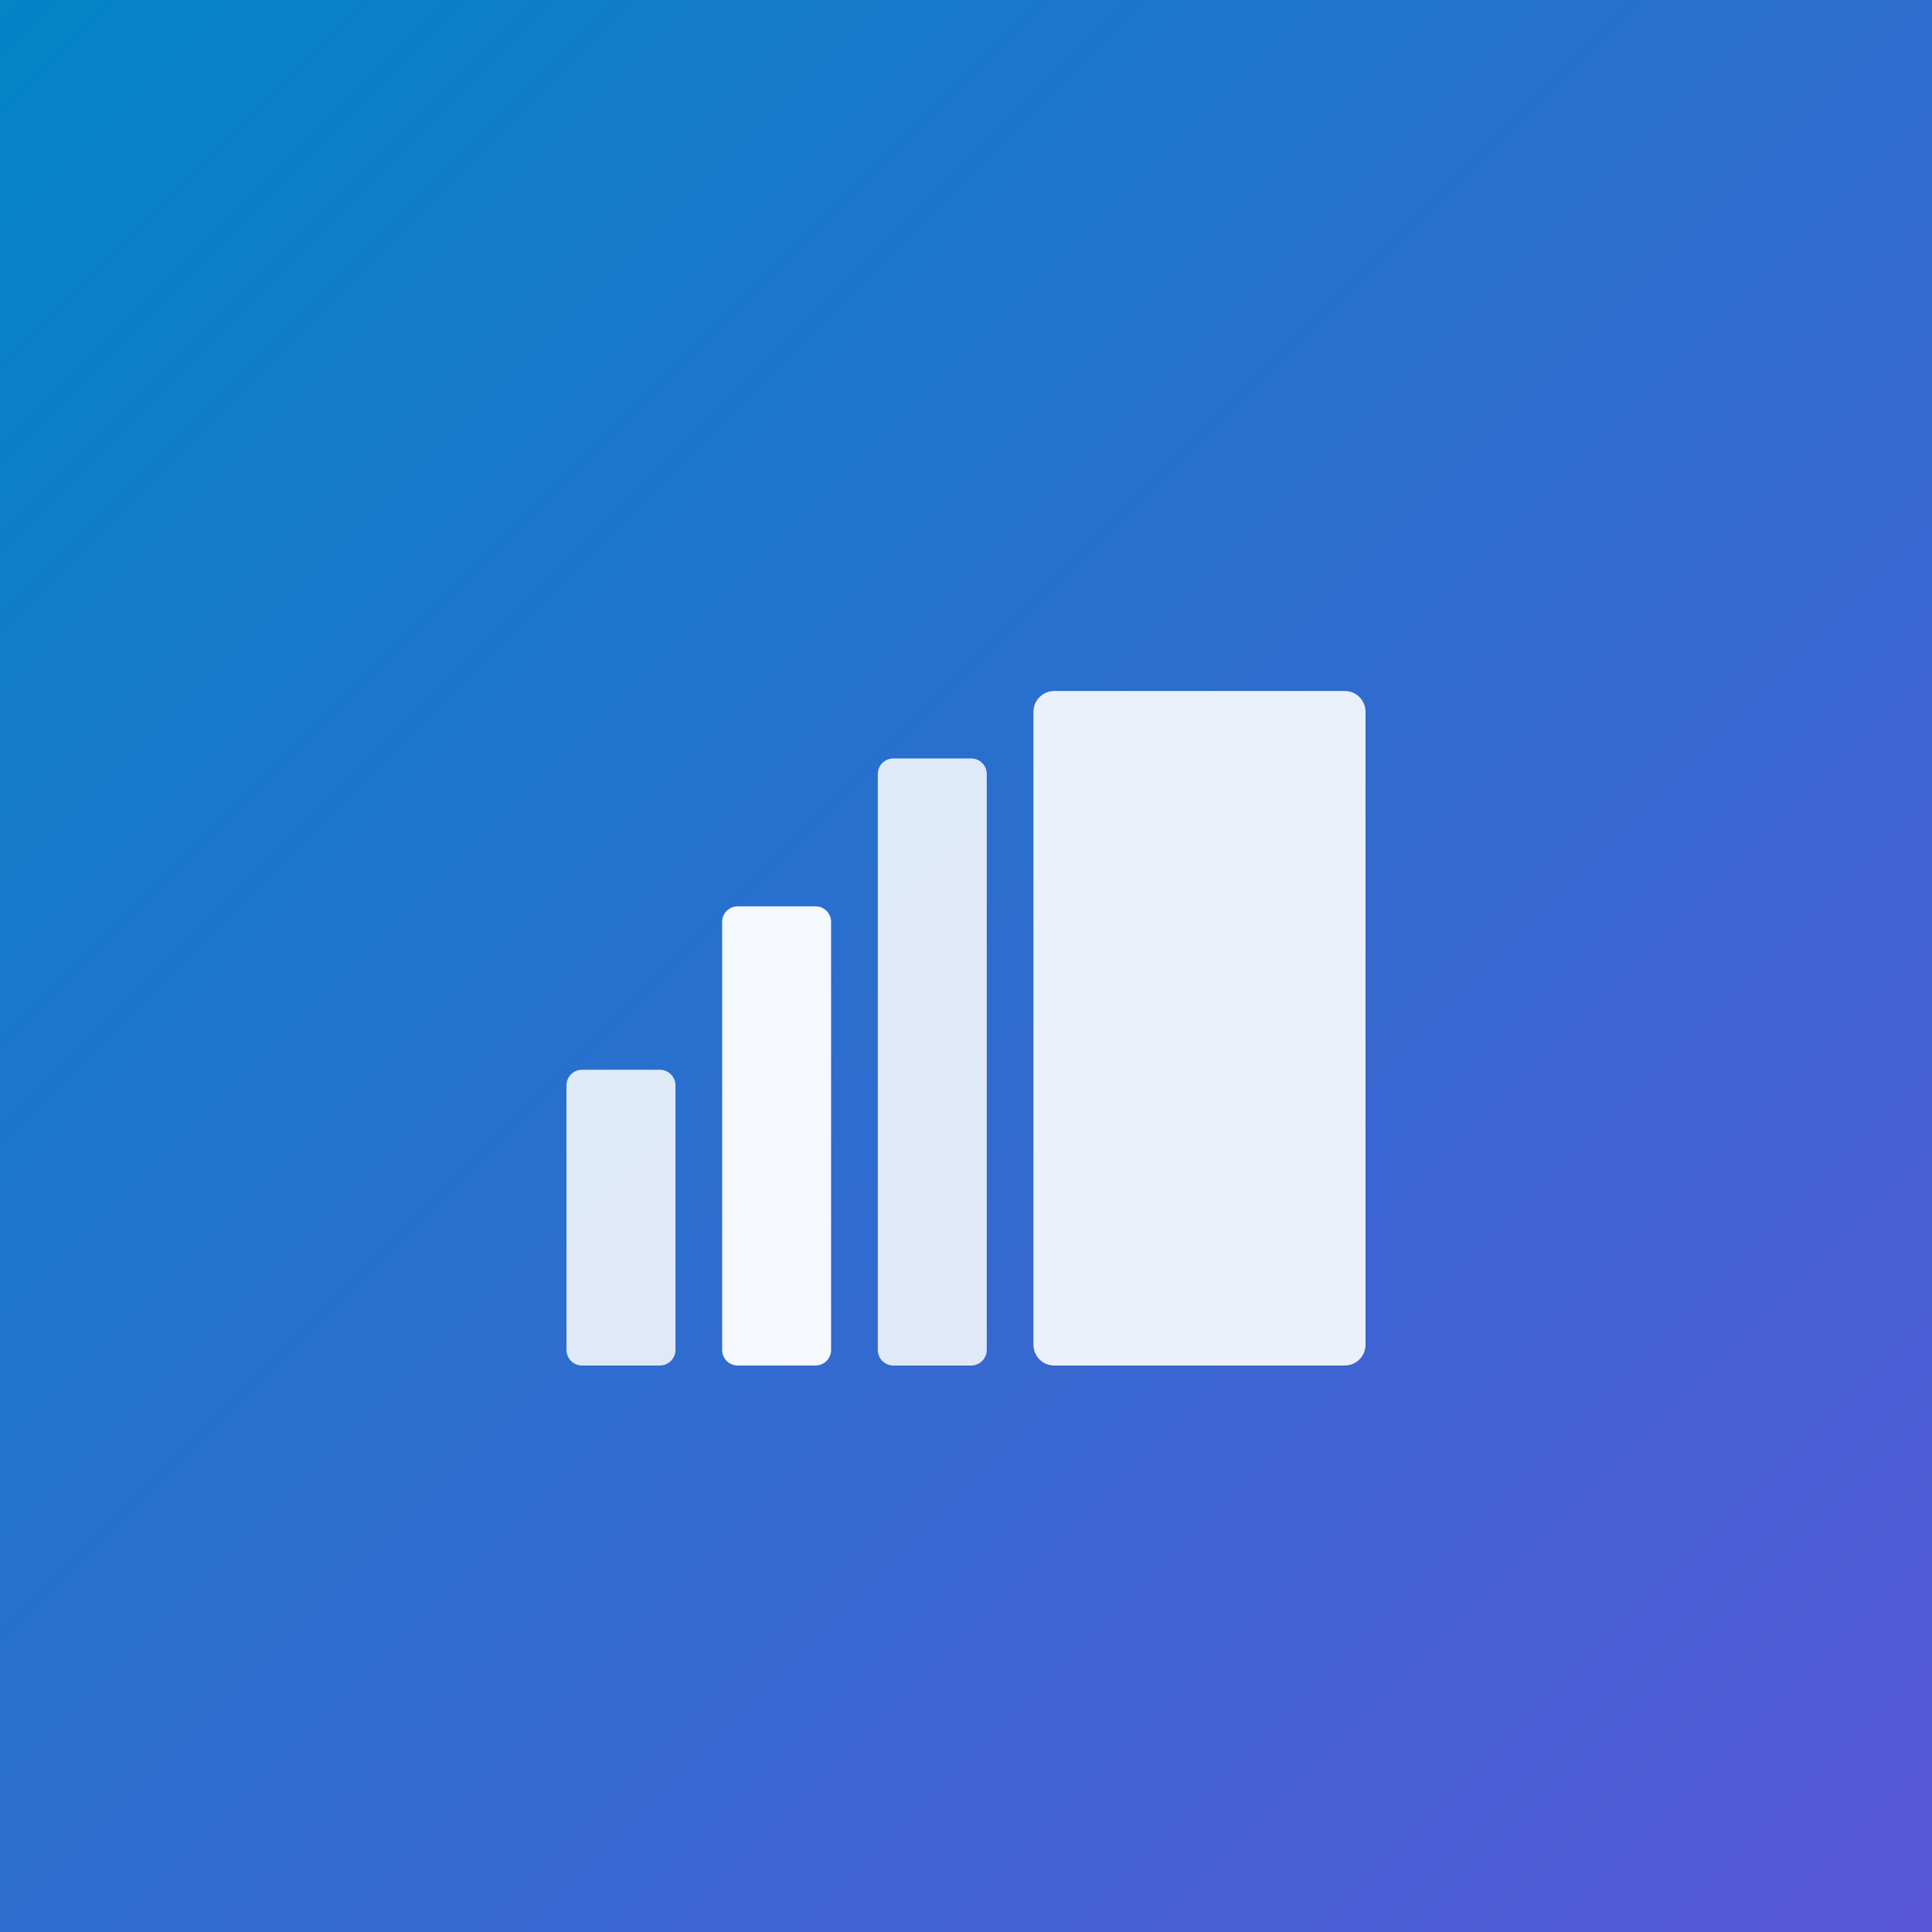
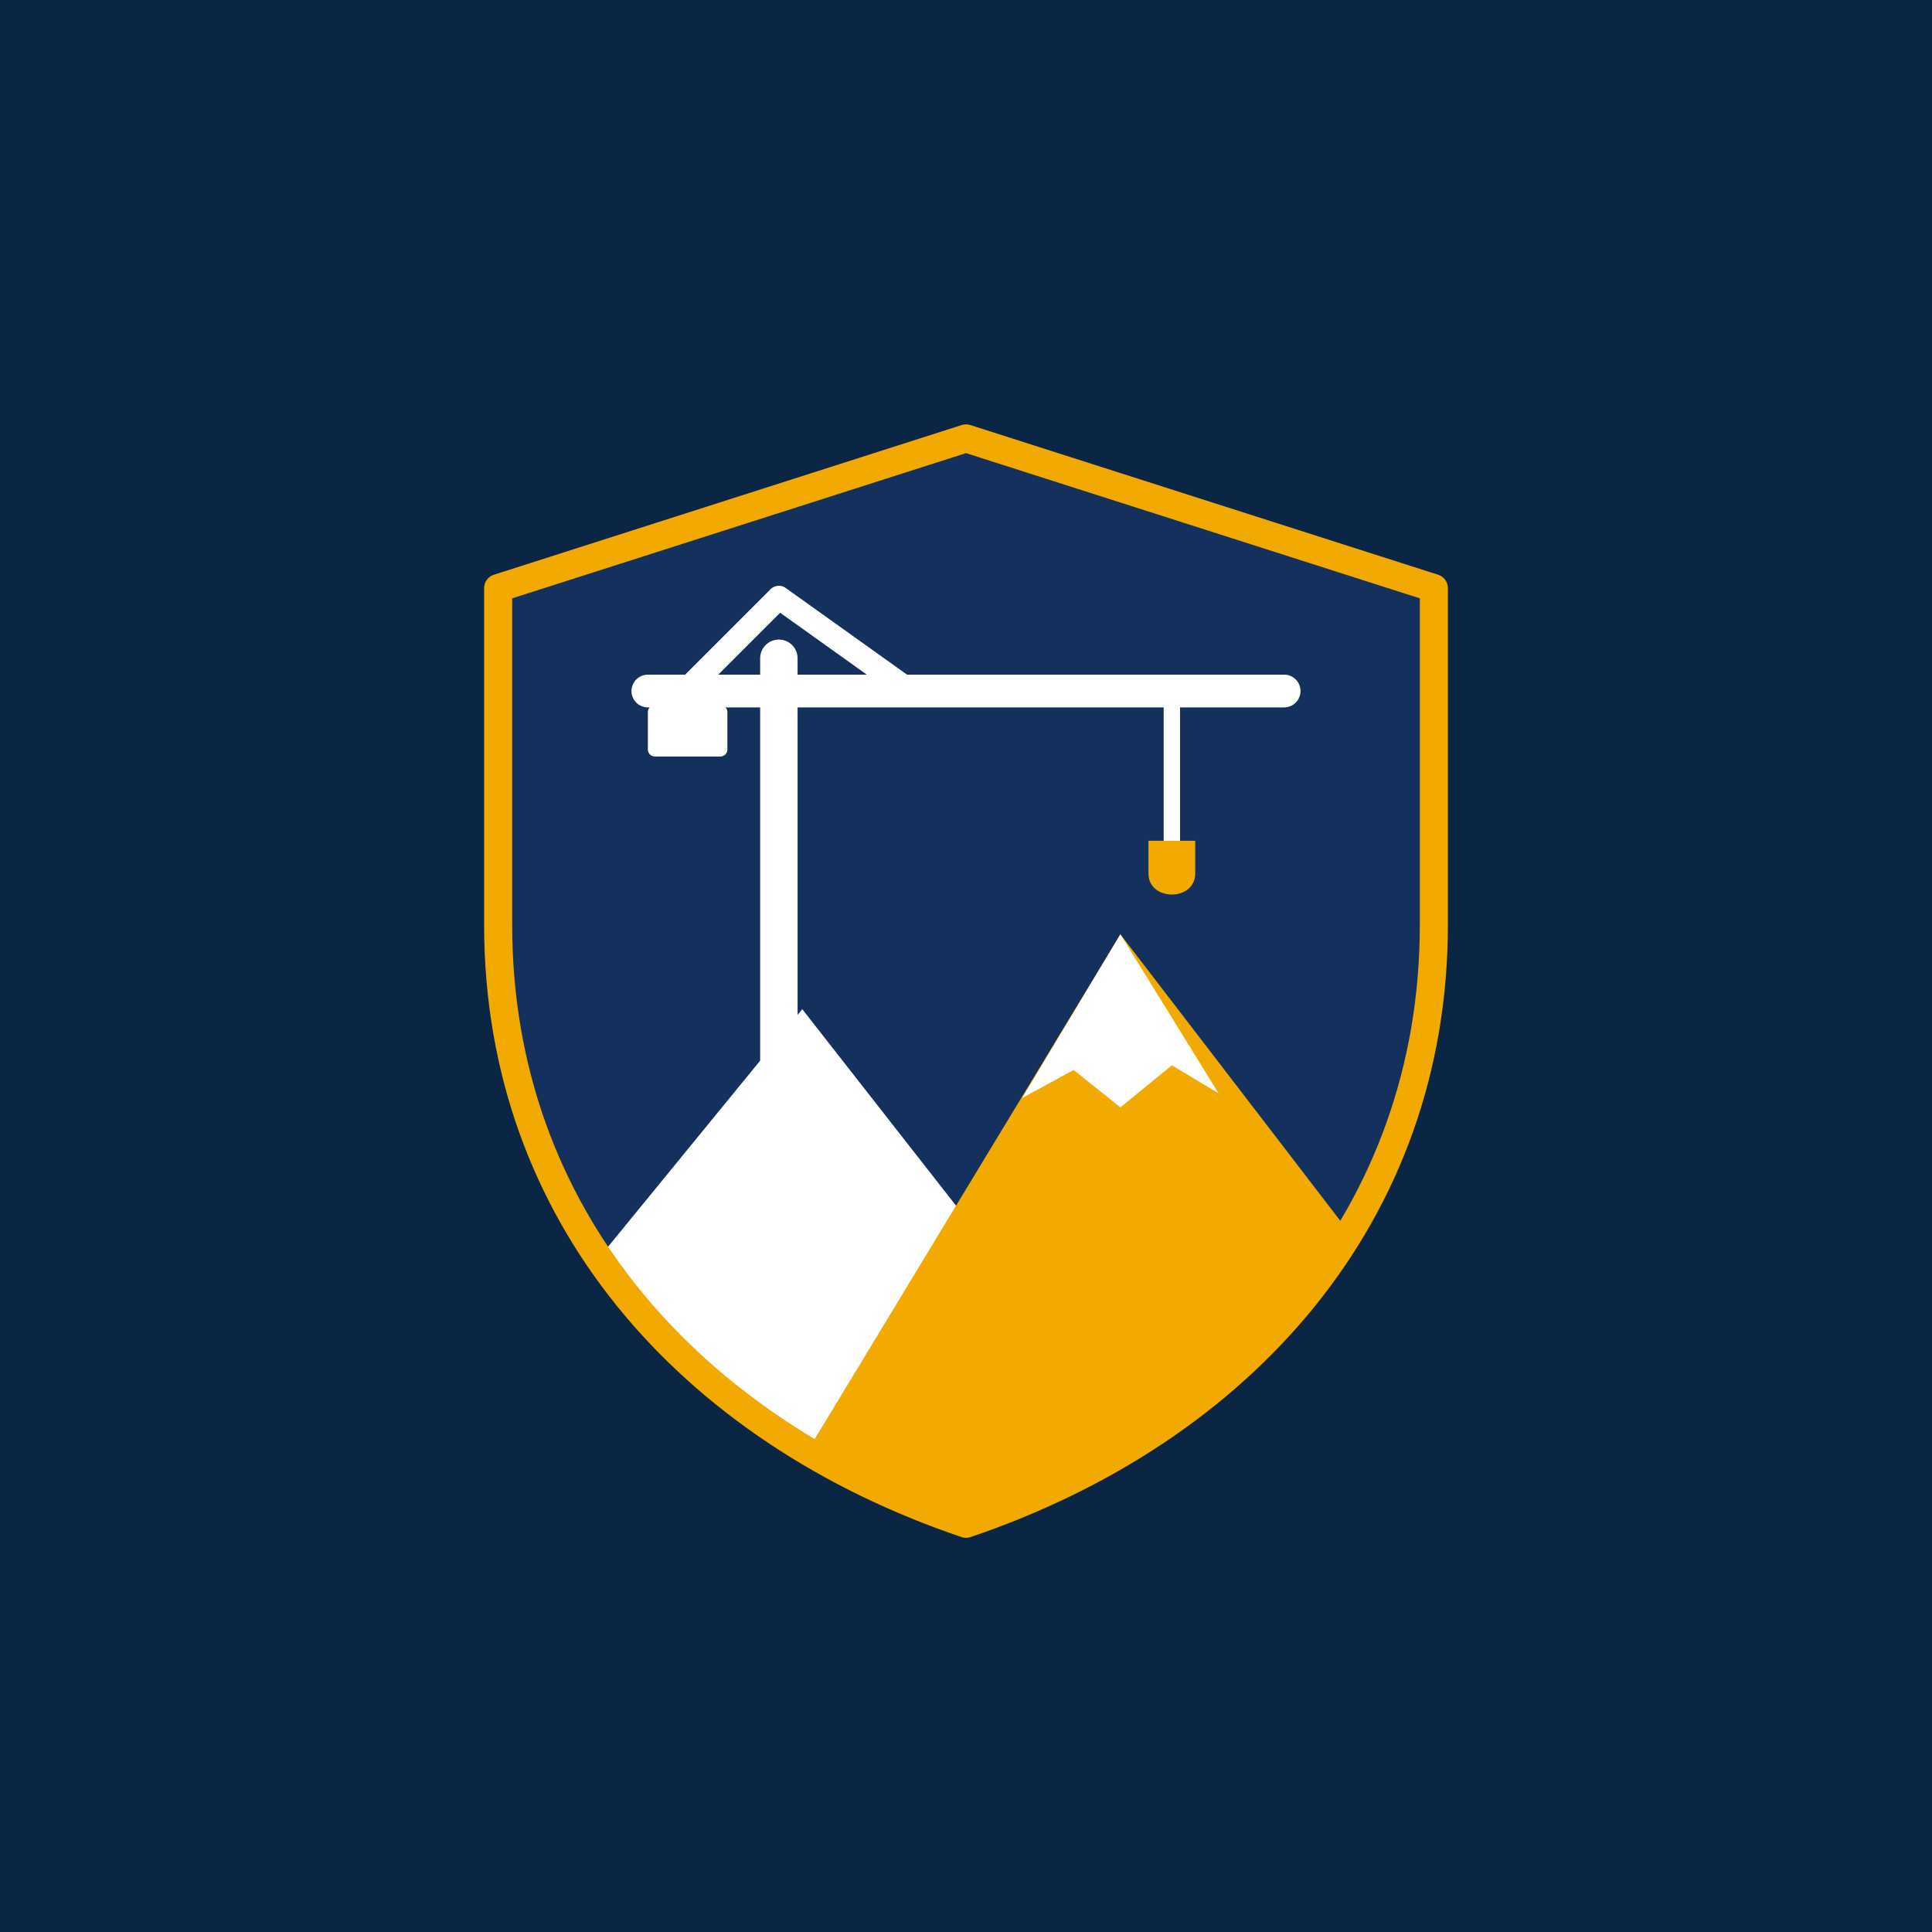
- <svg xmlns="http://www.w3.org/2000/svg" width="512" height="512" viewBox="0 0 512 512" fill="none">
-   <defs>
-     <linearGradient id="lg" x1="0%" y1="0%" x2="100%" y2="100%">
-       <stop offset="0%" stop-color="#0284c7" />
-       <stop offset="100%" stop-color="#5856d6" />
-     </linearGradient>
-   </defs>
-   <rect x="0" y="0" width="512" height="512" fill="url(#lg)" />
-   <g transform="translate(80, 80) scale(0.6875)">
-     <rect x="102" y="296" width="42" height="114" rx="6" fill="#fff" opacity=".85" />
-     <rect x="162" y="233" width="42" height="177" rx="6" fill="#fff" opacity=".95" />
-     <rect x="222" y="176" width="42" height="234" rx="6" fill="#fff" opacity=".85" />
-     <rect x="282" y="150" width="128" height="260" rx="8" fill="#fff" opacity=".9" />
-   </g>
+ <svg xmlns="http://www.w3.org/2000/svg" viewBox="0 0 512 512" fill="none">
+   <rect width="512" height="512" fill="#0B2545" />
+   <svg x="97.3" y="101.3" width="317.4" height="317.4" viewBox="0 0 512 512">
+     <defs>
+       <clipPath id="tlm-clip">
+         <path d="M256 24 L456 88 V232 C456 356 374 448 256 488 C138 448 56 356 56 232 V88 Z" />
+       </clipPath>
+     </defs>
+     <path d="M256 24 L456 88 V232 C456 356 374 448 256 488 C138 448 56 356 56 232 V88 Z" fill="#13315C" />
+     <g clip-path="url(#tlm-clip)">
+       <g stroke="#FFFFFF" stroke-linecap="round" stroke-linejoin="round" fill="none">
+         <path d="M176 330 V118" stroke-width="16" />
+         <path d="M120 132 H392" stroke-width="14" />
+         <path d="M176 92 L136 132 M176 92 L232 132" stroke-width="10" />
+         <path d="M344 132 V196" stroke-width="7" />
+       </g>
+       <rect x="120" y="138" width="34" height="22" rx="3" fill="#FFFFFF" />
+       <path d="M334 196 H354 V210 C354 222 334 222 334 210 Z" fill="#F2A900" />
+       <path d="M-20 520 L186 268 L330 452 Z" fill="#FFFFFF" />
+       <path d="M150 520 L322 236 L540 520 Z" fill="#F2A900" />
+       <path d="M322 236 L280 306 L302 294 L322 310 L344 292 L364 304 Z" fill="#FFFFFF" />
+     </g>
+     <path d="M256 24 L456 88 V232 C456 356 374 448 256 488 C138 448 56 356 56 232 V88 Z" stroke="#F2A900" stroke-width="12" stroke-linejoin="round" />
+   </svg>
</svg>
